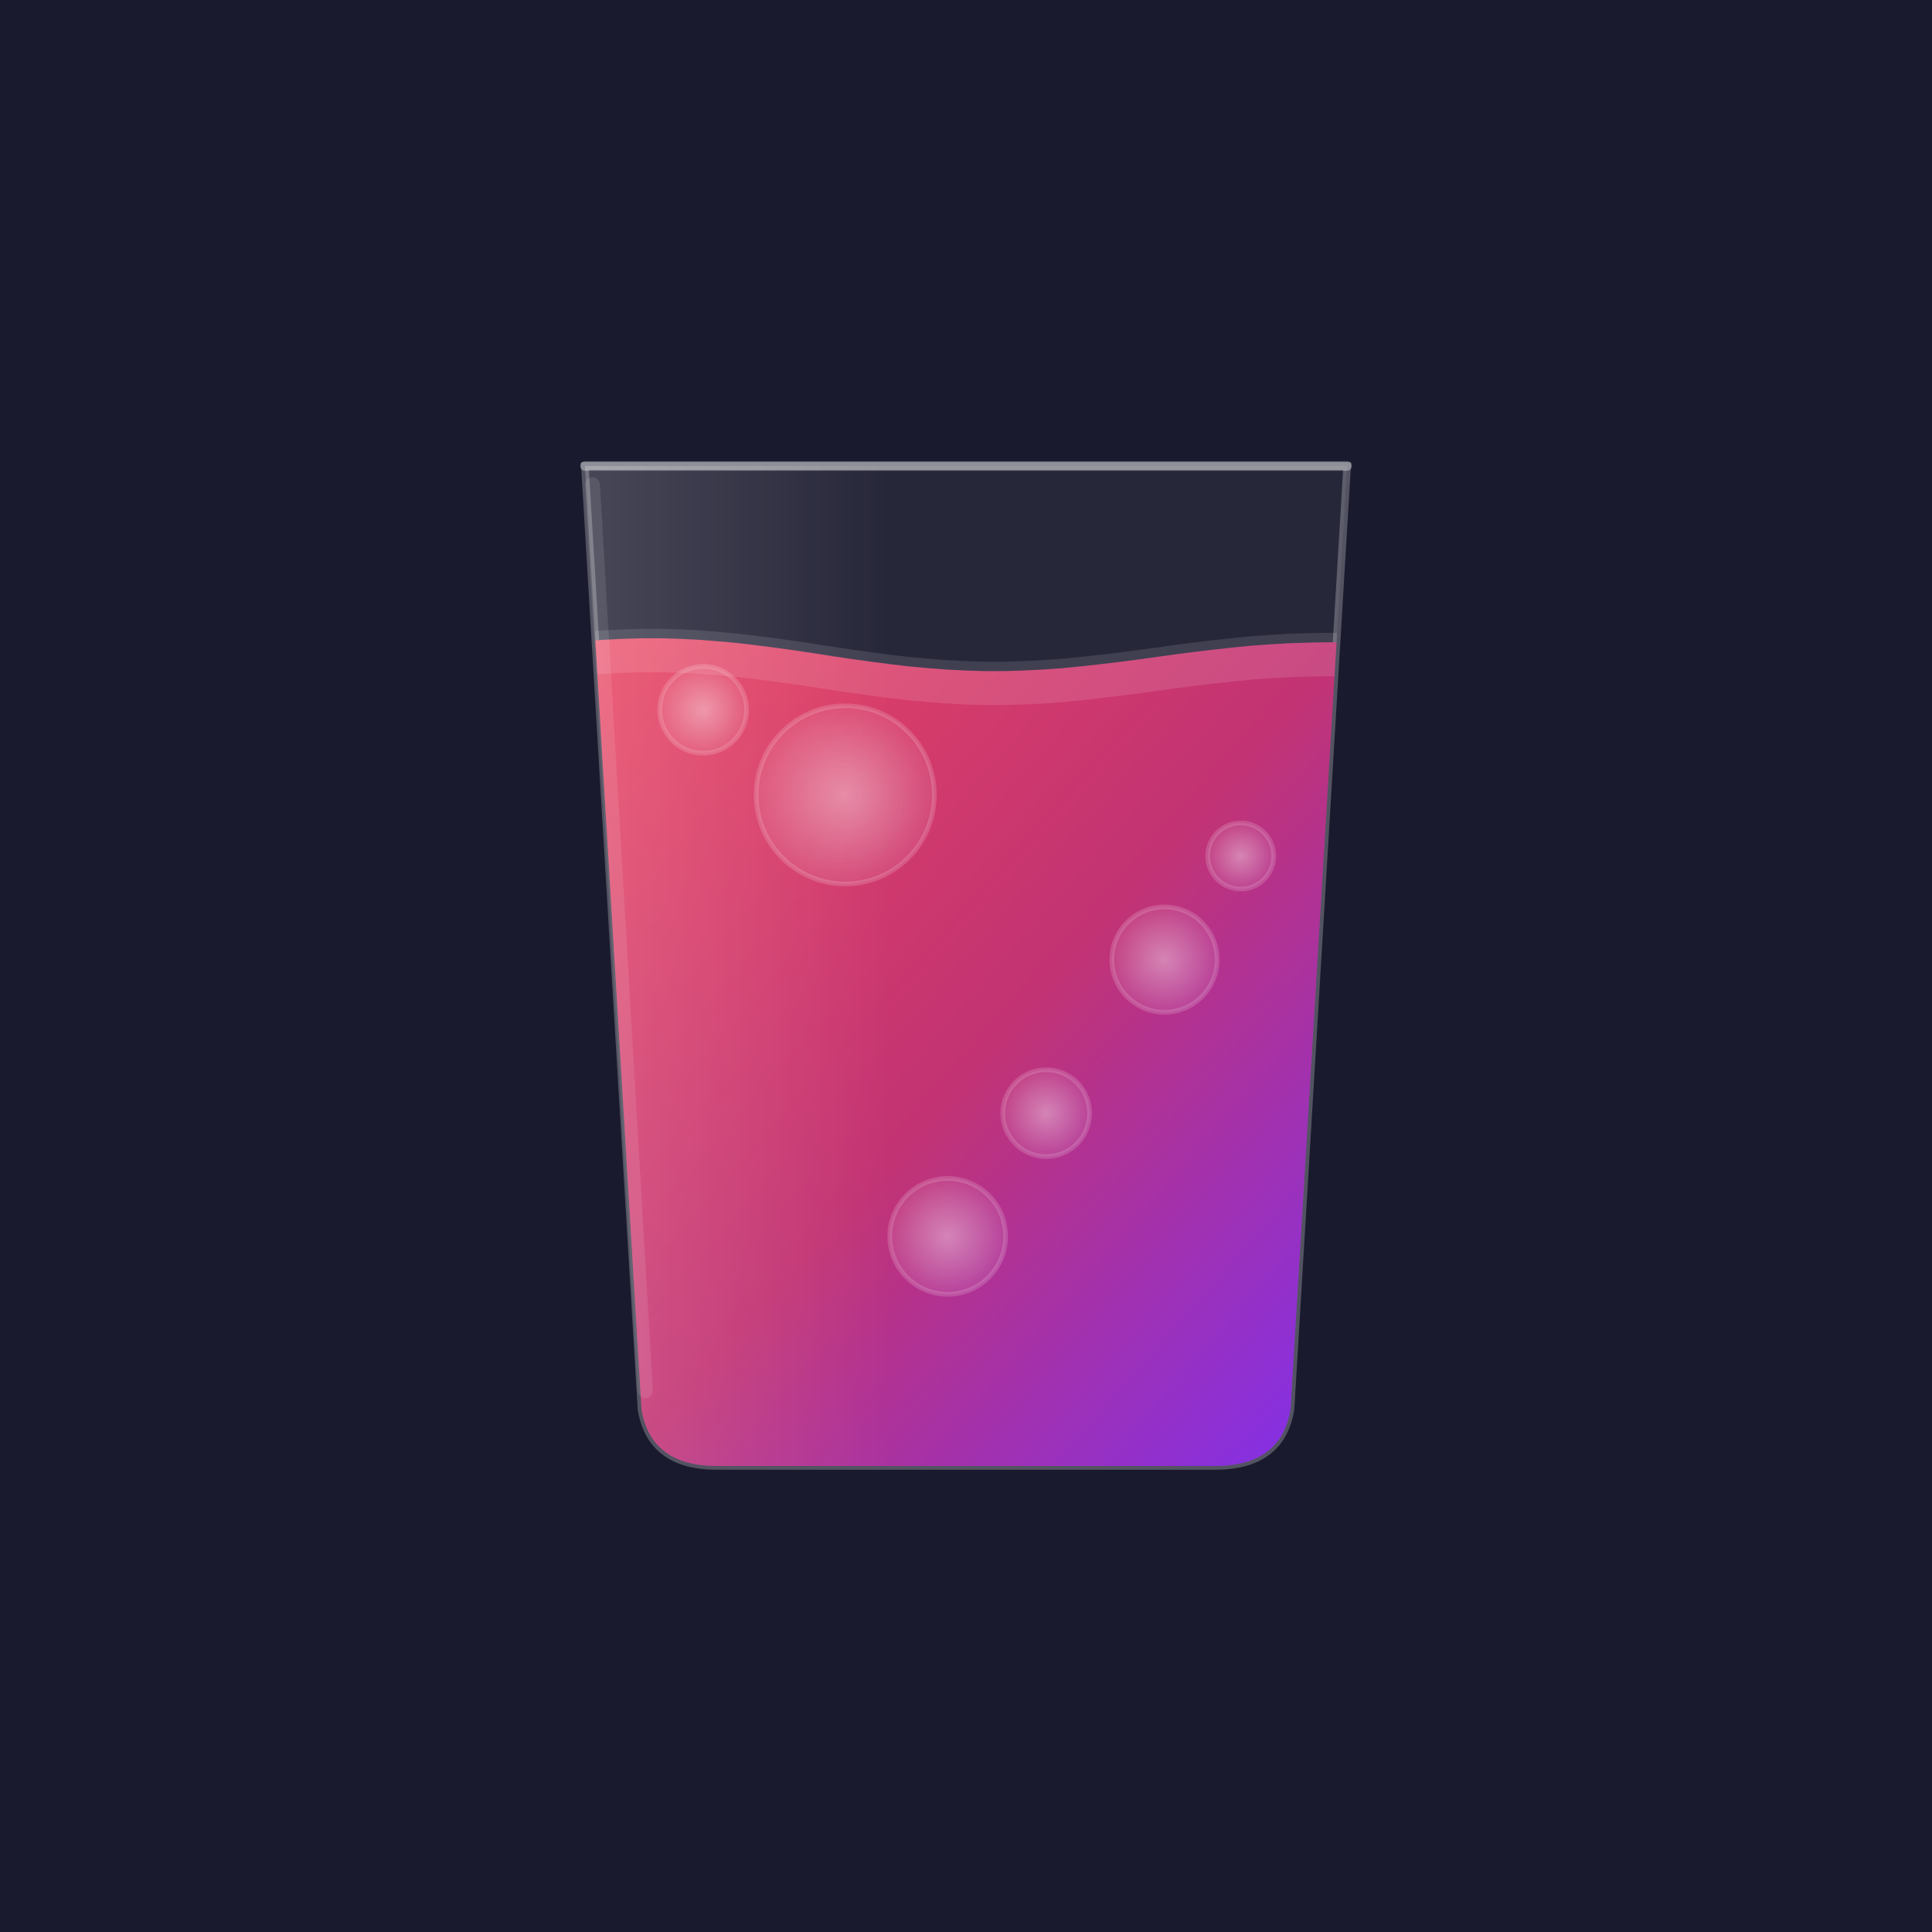
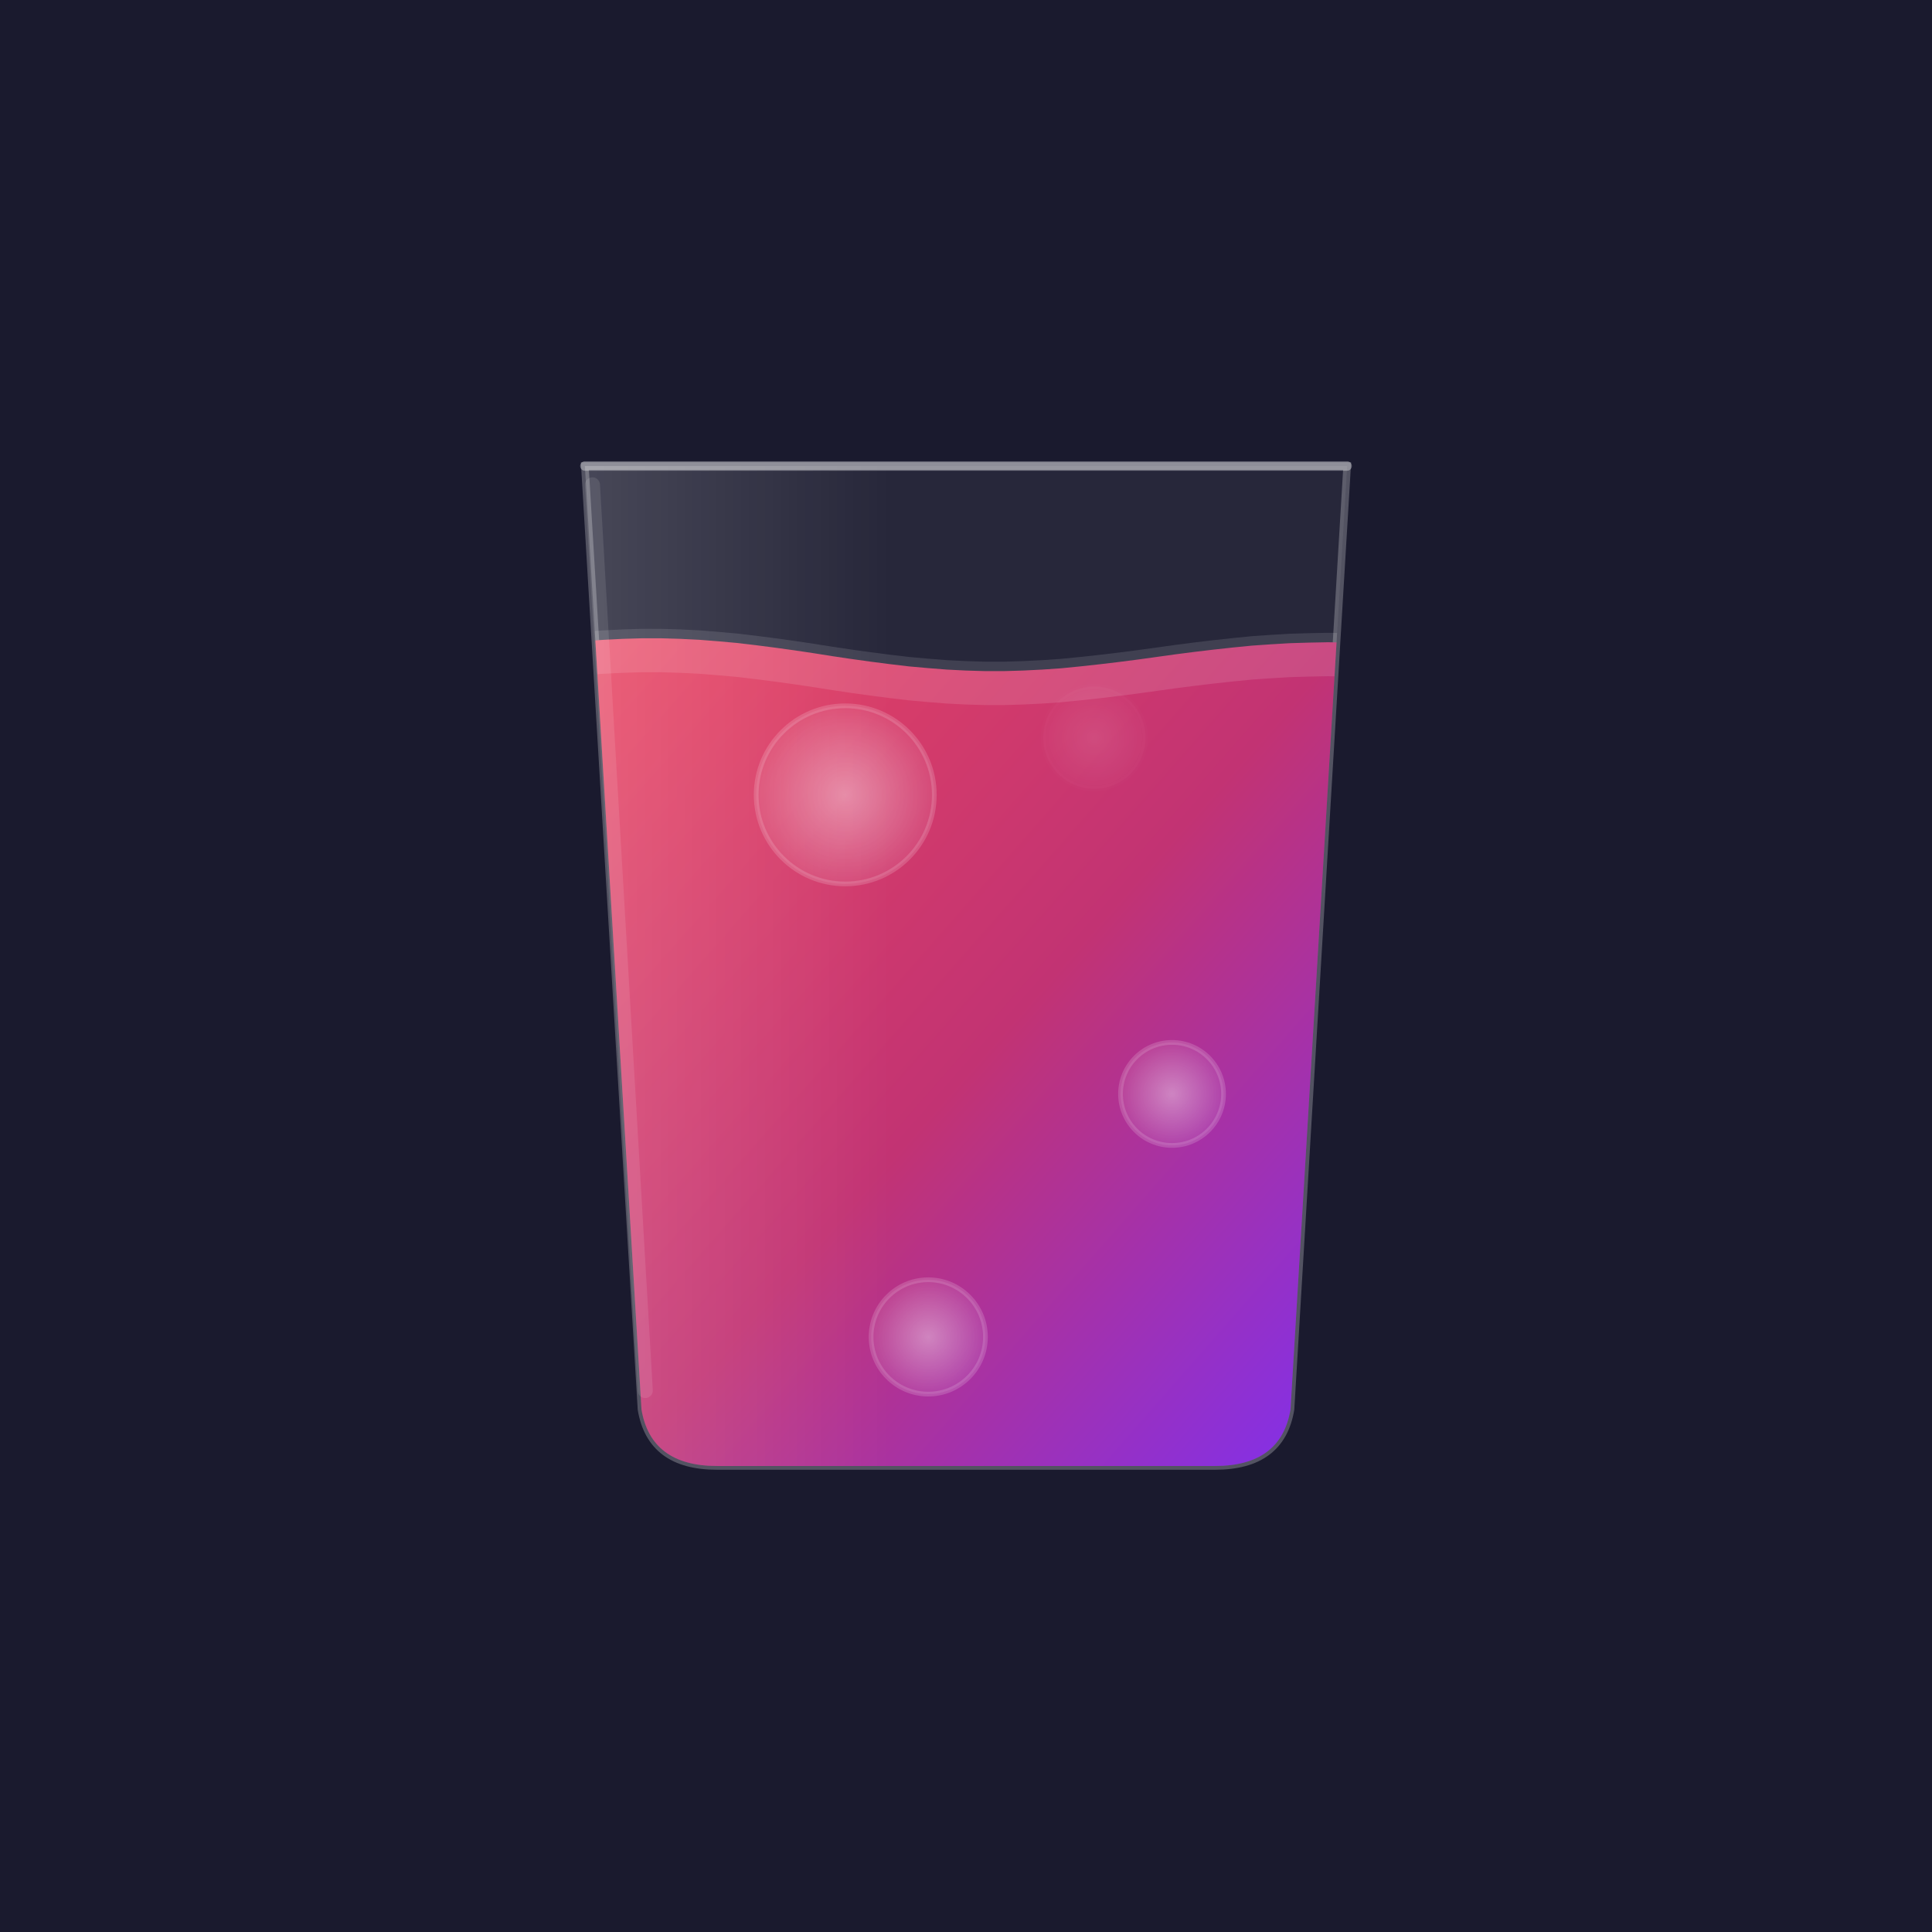
<svg xmlns="http://www.w3.org/2000/svg" viewBox="0 0 1024 1024" width="1024" height="1024">
  <defs>
    <linearGradient id="bg" x1="0" y1="0" x2="0" y2="1">
      <stop offset="0%" stop-color="#1a1a2e" />
      <stop offset="100%" stop-color="#16213e" />
    </linearGradient>
    <linearGradient id="liquid" x1="0" y1="0" x2="1" y2="1">
      <stop offset="0%" stop-color="#e94560" />
      <stop offset="50%" stop-color="#c23373" />
      <stop offset="100%" stop-color="#7b2ff7" />
    </linearGradient>
    <linearGradient id="glassHighlight" x1="0" y1="0" x2="1" y2="0">
      <stop offset="0%" stop-color="rgba(255,255,255,0.15)" />
      <stop offset="40%" stop-color="rgba(255,255,255,0)" />
    </linearGradient>
    <radialGradient id="bubbleGlow">
      <stop offset="0%" stop-color="rgba(255,255,255,0.5)" />
      <stop offset="100%" stop-color="rgba(255,255,255,0.1)" />
    </radialGradient>
    <clipPath id="glassClip">
      <path d="M310 247 L340 747 Q345 777 380 777 L644 777 Q679 777 684 747 L714 247 Z" />
    </clipPath>
  </defs>
  <rect width="1024" height="1024" fill="#1a1a2e" />
  <path d="M310 247 L340 747 Q345 777 380 777 L644 777 Q679 777 684 747 L714 247 Z" fill="rgba(255,255,255,0.06)" stroke="rgba(255,255,255,0.25)" stroke-width="4" />
  <g clip-path="url(#glassClip)">
    <path d="M310.0 339.8 L320.1 339.1 L330.2 338.6 L340.3 338.3 L350.4 338.3 L360.5 338.6 L370.6 339.1 L380.7 339.9 L390.8 340.8 L400.9 342.0 L411.0 343.3 L421.1 344.7 L431.2 346.2 L441.3 347.8 L451.4 349.3 L461.5 350.7 L471.6 352.0 L481.7 353.2 L491.8 354.1 L501.9 354.9 L512.0 355.4 L522.1 355.7 L532.2 355.7 L542.3 355.4 L552.4 354.9 L562.5 354.2 L572.6 353.2 L582.7 352.1 L592.8 350.9 L602.9 349.6 L613.0 348.2 L623.1 346.8 L633.2 345.5 L643.3 344.3 L653.4 343.2 L663.5 342.2 L673.6 341.5 L683.7 340.9 L693.8 340.6 L703.9 340.4 L714.0 340.6 L714 800 L310 800 Z" fill="url(#liquid)" />
    <path d="M310.0 334.8 L320.1 334.1 L330.2 333.6 L340.3 333.3 L350.4 333.3 L360.5 333.6 L370.6 334.1 L380.7 334.9 L390.8 335.8 L400.9 337.0 L411.0 338.3 L421.1 339.7 L431.2 341.2 L441.3 342.8 L451.4 344.3 L461.5 345.7 L471.6 347.0 L481.7 348.2 L491.8 349.1 L501.9 349.9 L512.0 350.4 L522.1 350.7 L532.2 350.7 L542.3 350.4 L552.4 349.9 L562.5 349.2 L572.6 348.2 L582.7 347.1 L592.8 345.9 L602.9 344.6 L613.0 343.2 L623.1 341.8 L633.2 340.5 L643.3 339.3 L653.4 338.2 L663.5 337.2 L673.6 336.5 L683.7 335.9 L693.8 335.6 L703.9 335.4 L714.0 335.6 L714.0 358.6 L703.9 358.4 L693.8 358.6 L683.7 358.9 L673.6 359.5 L663.5 360.2 L653.4 361.2 L643.3 362.3 L633.2 363.5 L623.1 364.8 L613.0 366.2 L602.9 367.6 L592.8 368.9 L582.7 370.1 L572.6 371.2 L562.5 372.2 L552.4 372.9 L542.3 373.4 L532.2 373.7 L522.1 373.7 L512.0 373.4 L501.9 372.9 L491.8 372.1 L481.7 371.2 L471.6 370.0 L461.5 368.7 L451.4 367.3 L441.3 365.8 L431.2 364.2 L421.1 362.7 L411.0 361.3 L400.9 360.0 L390.8 358.8 L380.7 357.9 L370.6 357.1 L360.5 356.6 L350.4 356.3 L340.3 356.3 L330.2 356.6 L320.1 357.1 L310.0 357.8 Z" fill="rgba(255,255,255,0.12)" />
    <circle cx="448.0" cy="421.3" r="47.2" fill="url(#bubbleGlow)" stroke="rgba(255,255,255,0.20)" stroke-width="2.5" opacity="0.80" />
-     <circle cx="502.3" cy="655.3" r="30.7" fill="url(#bubbleGlow)" stroke="rgba(255,255,255,0.20)" stroke-width="2.5" opacity="0.80" />
-     <circle cx="617.2" cy="508.6" r="27.9" fill="url(#bubbleGlow)" stroke="rgba(255,255,255,0.20)" stroke-width="2.5" opacity="0.80" />
-     <circle cx="372.7" cy="376.2" r="23.0" fill="url(#bubbleGlow)" stroke="rgba(255,255,255,0.20)" stroke-width="2.5" opacity="0.80" />
-     <circle cx="554.5" cy="590.0" r="23.0" fill="url(#bubbleGlow)" stroke="rgba(255,255,255,0.20)" stroke-width="2.5" opacity="0.80" />
-     <circle cx="657.6" cy="453.7" r="17.5" fill="url(#bubbleGlow)" stroke="rgba(255,255,255,0.20)" stroke-width="2.5" opacity="0.80" />
+     <circle cx="580.0" cy="391.0" r="27.1" fill="url(#bubbleGlow)" stroke="rgba(255,255,255,0.05)" stroke-width="2.5" opacity="0.20" />
+     <circle cx="492.0" cy="708.6" r="30.3" fill="url(#bubbleGlow)" stroke="rgba(255,255,255,0.20)" stroke-width="2.5" opacity="0.80" />
+     <circle cx="621.2" cy="579.8" r="27.3" fill="url(#bubbleGlow)" stroke="rgba(255,255,255,0.20)" stroke-width="2.5" opacity="0.80" />
  </g>
  <path d="M310 247 L714 247" stroke="rgba(255,255,255,0.35)" stroke-width="5" stroke-linecap="round" />
  <path d="M314 257 L342 737" stroke="rgba(255,255,255,0.1)" stroke-width="8" stroke-linecap="round" />
  <path d="M310 247 L340 747 Q345 777 380 777 L644 777 Q679 777 684 747 L714 247 Z" fill="url(#glassHighlight)" />
</svg>
